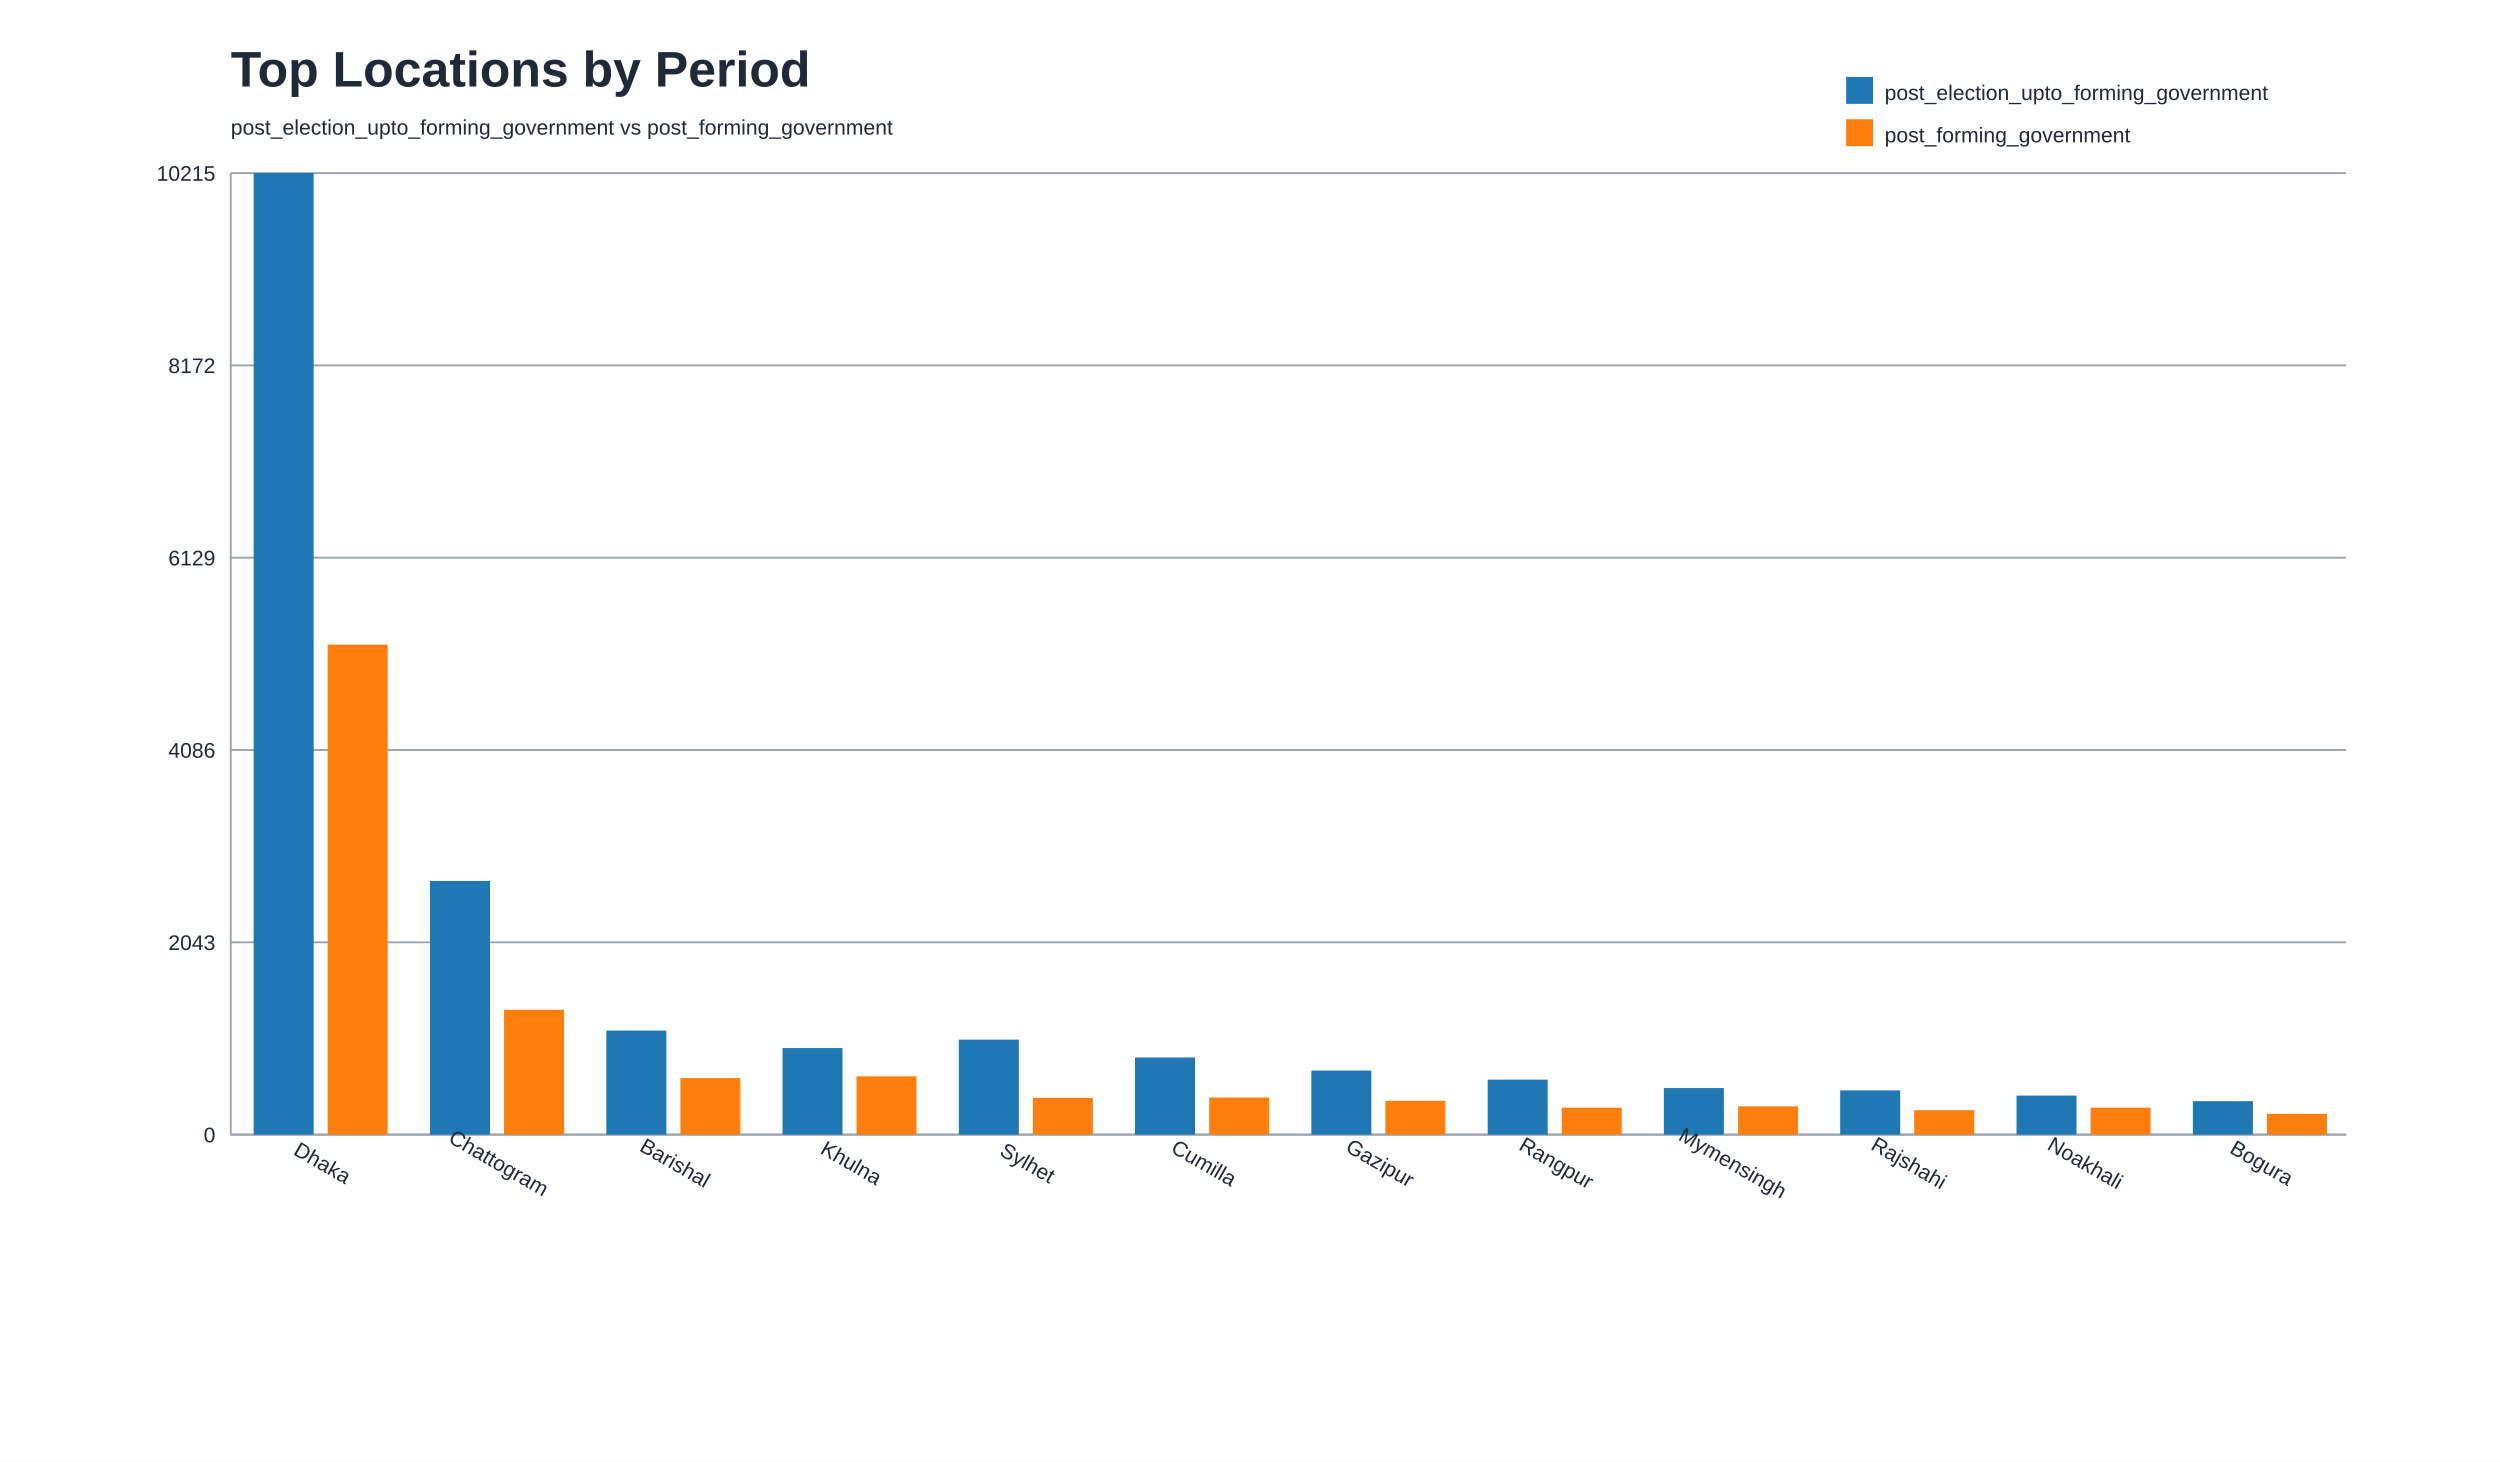
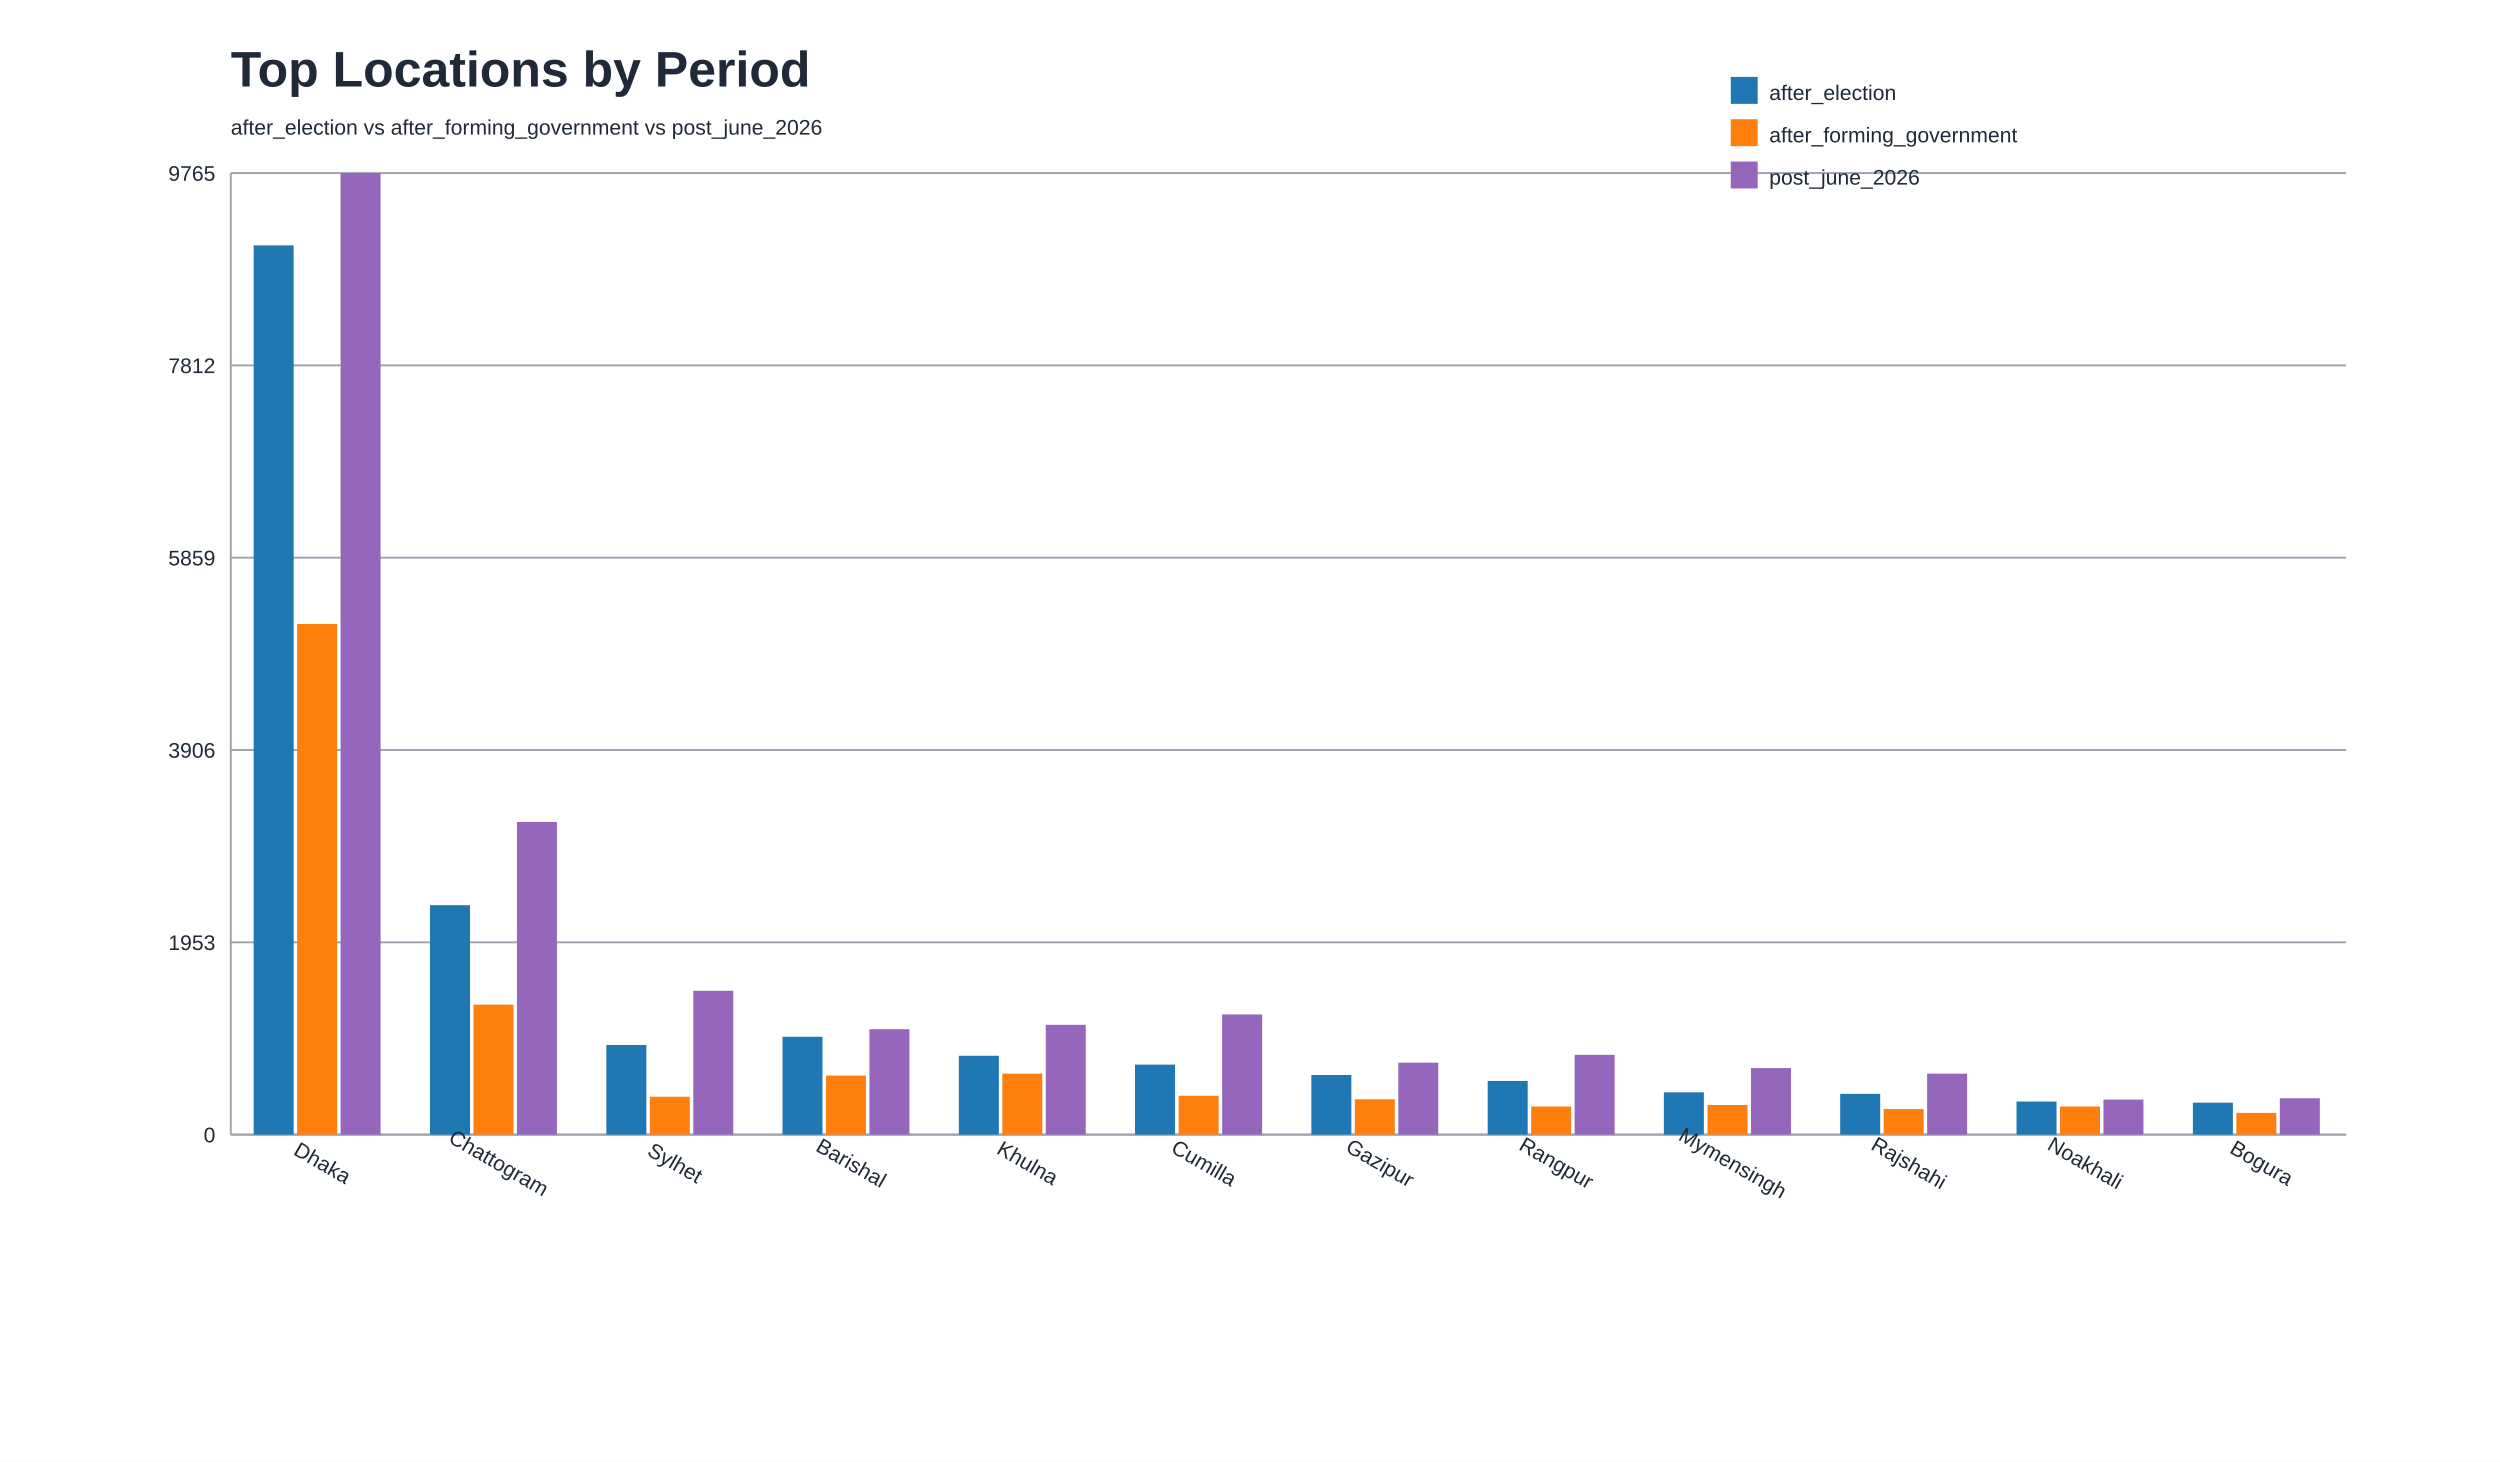
<svg xmlns="http://www.w3.org/2000/svg" width="1300" height="760" viewBox="0 0 1300 760">
  <style>text{font-family:Arial,sans-serif;fill:#1f2937} .small{font-size:11px} .axis{stroke:#9ca3af;stroke-width:1}</style>
  <rect x="0" y="0" width="1300" height="760" fill="white" />
  <text x="120" y="45" font-size="26" font-weight="700">Top Locations by Period</text>
-   <text x="120" y="70" class="small">post_election_upto_forming_government vs post_forming_government</text>
+   <text x="120" y="70" class="small">after_election vs after_forming_government vs post_june_2026</text>
  <line class="axis" x1="120" y1="590" x2="1220" y2="590" />
  <line class="axis" x1="120" y1="90" x2="120" y2="590" />
  <line class="axis" x1="120" y1="590.0" x2="1220" y2="590.0" stroke="#f3f4f6" />
  <text class="small" x="112" y="594.0" text-anchor="end">0</text>
  <line class="axis" x1="120" y1="490.0" x2="1220" y2="490.0" stroke="#f3f4f6" />
-   <text class="small" x="112" y="494.0" text-anchor="end">2043</text>
+   <text class="small" x="112" y="494.0" text-anchor="end">1953</text>
  <line class="axis" x1="120" y1="390.0" x2="1220" y2="390.0" stroke="#f3f4f6" />
-   <text class="small" x="112" y="394.0" text-anchor="end">4086</text>
+   <text class="small" x="112" y="394.0" text-anchor="end">3906</text>
  <line class="axis" x1="120" y1="290.0" x2="1220" y2="290.0" stroke="#f3f4f6" />
-   <text class="small" x="112" y="294.0" text-anchor="end">6129</text>
+   <text class="small" x="112" y="294.0" text-anchor="end">5859</text>
  <line class="axis" x1="120" y1="190.0" x2="1220" y2="190.0" stroke="#f3f4f6" />
-   <text class="small" x="112" y="194.0" text-anchor="end">8172</text>
+   <text class="small" x="112" y="194.0" text-anchor="end">7812</text>
  <line class="axis" x1="120" y1="90.0" x2="1220" y2="90.0" stroke="#f3f4f6" />
-   <text class="small" x="112" y="94.0" text-anchor="end">10215</text>
-   <rect x="131.9" y="90.0" width="31.2" height="500.0" fill="#1f77b4" />
-   <rect x="170.4" y="335.2" width="31.2" height="254.8" fill="#ff7f0e" />
+   <text class="small" x="112" y="94.0" text-anchor="end">9765</text>
+   <rect x="131.9" y="127.6" width="20.8" height="462.4" fill="#1f77b4" />
+   <rect x="154.5" y="324.5" width="20.8" height="265.5" fill="#ff7f0e" />
+   <rect x="177.1" y="90.0" width="20.8" height="500.0" fill="#9467bd" />
  <text class="small" x="165.8" y="608" text-anchor="middle" transform="rotate(30 165.8,608)">Dhaka</text>
-   <rect x="223.6" y="458.1" width="31.2" height="131.9" fill="#1f77b4" />
-   <rect x="262.1" y="525.1" width="31.2" height="64.9" fill="#ff7f0e" />
+   <rect x="223.6" y="470.7" width="20.8" height="119.3" fill="#1f77b4" />
+   <rect x="246.2" y="522.4" width="20.8" height="67.6" fill="#ff7f0e" />
+   <rect x="268.8" y="427.4" width="20.8" height="162.6" fill="#9467bd" />
  <text class="small" x="257.5" y="608" text-anchor="middle" transform="rotate(30 257.5,608)">Chattogram</text>
-   <rect x="315.3" y="535.9" width="31.2" height="54.1" fill="#1f77b4" />
-   <rect x="353.8" y="560.6" width="31.2" height="29.4" fill="#ff7f0e" />
-   <text class="small" x="349.2" y="608" text-anchor="middle" transform="rotate(30 349.2,608)">Barishal</text>
-   <rect x="406.9" y="545.0" width="31.2" height="45.0" fill="#1f77b4" />
-   <rect x="445.4" y="559.7" width="31.2" height="30.3" fill="#ff7f0e" />
-   <text class="small" x="440.8" y="608" text-anchor="middle" transform="rotate(30 440.8,608)">Khulna</text>
-   <rect x="498.6" y="540.6" width="31.2" height="49.4" fill="#1f77b4" />
-   <rect x="537.1" y="570.9" width="31.2" height="19.1" fill="#ff7f0e" />
-   <text class="small" x="532.5" y="608" text-anchor="middle" transform="rotate(30 532.5,608)">Sylhet</text>
-   <rect x="590.2" y="549.9" width="31.2" height="40.1" fill="#1f77b4" />
-   <rect x="628.8" y="570.7" width="31.2" height="19.3" fill="#ff7f0e" />
+   <rect x="315.3" y="543.4" width="20.8" height="46.6" fill="#1f77b4" />
+   <rect x="337.9" y="570.3" width="20.8" height="19.7" fill="#ff7f0e" />
+   <rect x="360.5" y="515.2" width="20.8" height="74.8" fill="#9467bd" />
+   <text class="small" x="349.2" y="608" text-anchor="middle" transform="rotate(30 349.2,608)">Sylhet</text>
+   <rect x="406.9" y="539.1" width="20.8" height="50.9" fill="#1f77b4" />
+   <rect x="429.5" y="559.3" width="20.8" height="30.7" fill="#ff7f0e" />
+   <rect x="452.1" y="535.2" width="20.8" height="54.8" fill="#9467bd" />
+   <text class="small" x="440.8" y="608" text-anchor="middle" transform="rotate(30 440.8,608)">Barishal</text>
+   <rect x="498.6" y="549.0" width="20.8" height="41.0" fill="#1f77b4" />
+   <rect x="521.2" y="558.3" width="20.8" height="31.7" fill="#ff7f0e" />
+   <rect x="543.8" y="532.9" width="20.8" height="57.1" fill="#9467bd" />
+   <text class="small" x="532.5" y="608" text-anchor="middle" transform="rotate(30 532.5,608)">Khulna</text>
+   <rect x="590.2" y="553.6" width="20.8" height="36.4" fill="#1f77b4" />
+   <rect x="612.9" y="569.8" width="20.8" height="20.2" fill="#ff7f0e" />
+   <rect x="635.5" y="527.5" width="20.8" height="62.5" fill="#9467bd" />
  <text class="small" x="624.2" y="608" text-anchor="middle" transform="rotate(30 624.2,608)">Cumilla</text>
-   <rect x="681.9" y="556.7" width="31.2" height="33.3" fill="#1f77b4" />
-   <rect x="720.4" y="572.4" width="31.2" height="17.6" fill="#ff7f0e" />
+   <rect x="681.9" y="559.0" width="20.8" height="31.0" fill="#1f77b4" />
+   <rect x="704.5" y="571.6" width="20.8" height="18.4" fill="#ff7f0e" />
+   <rect x="727.1" y="552.6" width="20.8" height="37.4" fill="#9467bd" />
  <text class="small" x="715.8" y="608" text-anchor="middle" transform="rotate(30 715.8,608)">Gazipur</text>
-   <rect x="773.6" y="561.4" width="31.2" height="28.6" fill="#1f77b4" />
-   <rect x="812.1" y="576.0" width="31.2" height="14.0" fill="#ff7f0e" />
+   <rect x="773.6" y="562.1" width="20.8" height="27.9" fill="#1f77b4" />
+   <rect x="796.2" y="575.4" width="20.8" height="14.6" fill="#ff7f0e" />
+   <rect x="818.8" y="548.5" width="20.8" height="41.5" fill="#9467bd" />
  <text class="small" x="807.5" y="608" text-anchor="middle" transform="rotate(30 807.5,608)">Rangpur</text>
-   <rect x="865.2" y="565.8" width="31.2" height="24.2" fill="#1f77b4" />
-   <rect x="903.8" y="575.3" width="31.2" height="14.7" fill="#ff7f0e" />
+   <rect x="865.2" y="568.0" width="20.8" height="22.0" fill="#1f77b4" />
+   <rect x="887.9" y="574.6" width="20.8" height="15.4" fill="#ff7f0e" />
+   <rect x="910.5" y="555.4" width="20.8" height="34.6" fill="#9467bd" />
  <text class="small" x="899.2" y="608" text-anchor="middle" transform="rotate(30 899.2,608)">Mymensingh</text>
-   <rect x="956.9" y="567.0" width="31.2" height="23.0" fill="#1f77b4" />
-   <rect x="995.4" y="577.3" width="31.2" height="12.7" fill="#ff7f0e" />
+   <rect x="956.9" y="568.8" width="20.8" height="21.2" fill="#1f77b4" />
+   <rect x="979.5" y="576.7" width="20.8" height="13.3" fill="#ff7f0e" />
+   <rect x="1002.1" y="558.3" width="20.8" height="31.7" fill="#9467bd" />
  <text class="small" x="990.8" y="608" text-anchor="middle" transform="rotate(30 990.8,608)">Rajshahi</text>
-   <rect x="1048.6" y="569.7" width="31.2" height="20.3" fill="#1f77b4" />
-   <rect x="1087.1" y="576.0" width="31.2" height="14.0" fill="#ff7f0e" />
+   <rect x="1048.6" y="572.8" width="20.8" height="17.2" fill="#1f77b4" />
+   <rect x="1071.2" y="575.4" width="20.8" height="14.6" fill="#ff7f0e" />
+   <rect x="1093.8" y="571.8" width="20.8" height="18.2" fill="#9467bd" />
  <text class="small" x="1082.5" y="608" text-anchor="middle" transform="rotate(30 1082.5,608)">Noakhali</text>
-   <rect x="1140.3" y="572.6" width="31.2" height="17.4" fill="#1f77b4" />
-   <rect x="1178.8" y="579.2" width="31.2" height="10.8" fill="#ff7f0e" />
+   <rect x="1140.3" y="573.4" width="20.8" height="16.6" fill="#1f77b4" />
+   <rect x="1162.9" y="578.7" width="20.8" height="11.3" fill="#ff7f0e" />
+   <rect x="1185.5" y="571.1" width="20.8" height="18.9" fill="#9467bd" />
  <text class="small" x="1174.2" y="608" text-anchor="middle" transform="rotate(30 1174.2,608)">Bogura</text>
-   <rect x="960" y="40" width="14" height="14" fill="#1f77b4" />
-   <text class="small" x="980" y="52">post_election_upto_forming_government</text>
-   <rect x="960" y="62" width="14" height="14" fill="#ff7f0e" />
-   <text class="small" x="980" y="74">post_forming_government</text>
+   <rect x="900" y="40" width="14" height="14" fill="#1f77b4" />
+   <text class="small" x="920" y="52">after_election</text>
+   <rect x="900" y="62" width="14" height="14" fill="#ff7f0e" />
+   <text class="small" x="920" y="74">after_forming_government</text>
+   <rect x="900" y="84" width="14" height="14" fill="#9467bd" />
+   <text class="small" x="920" y="96">post_june_2026</text>
</svg>
